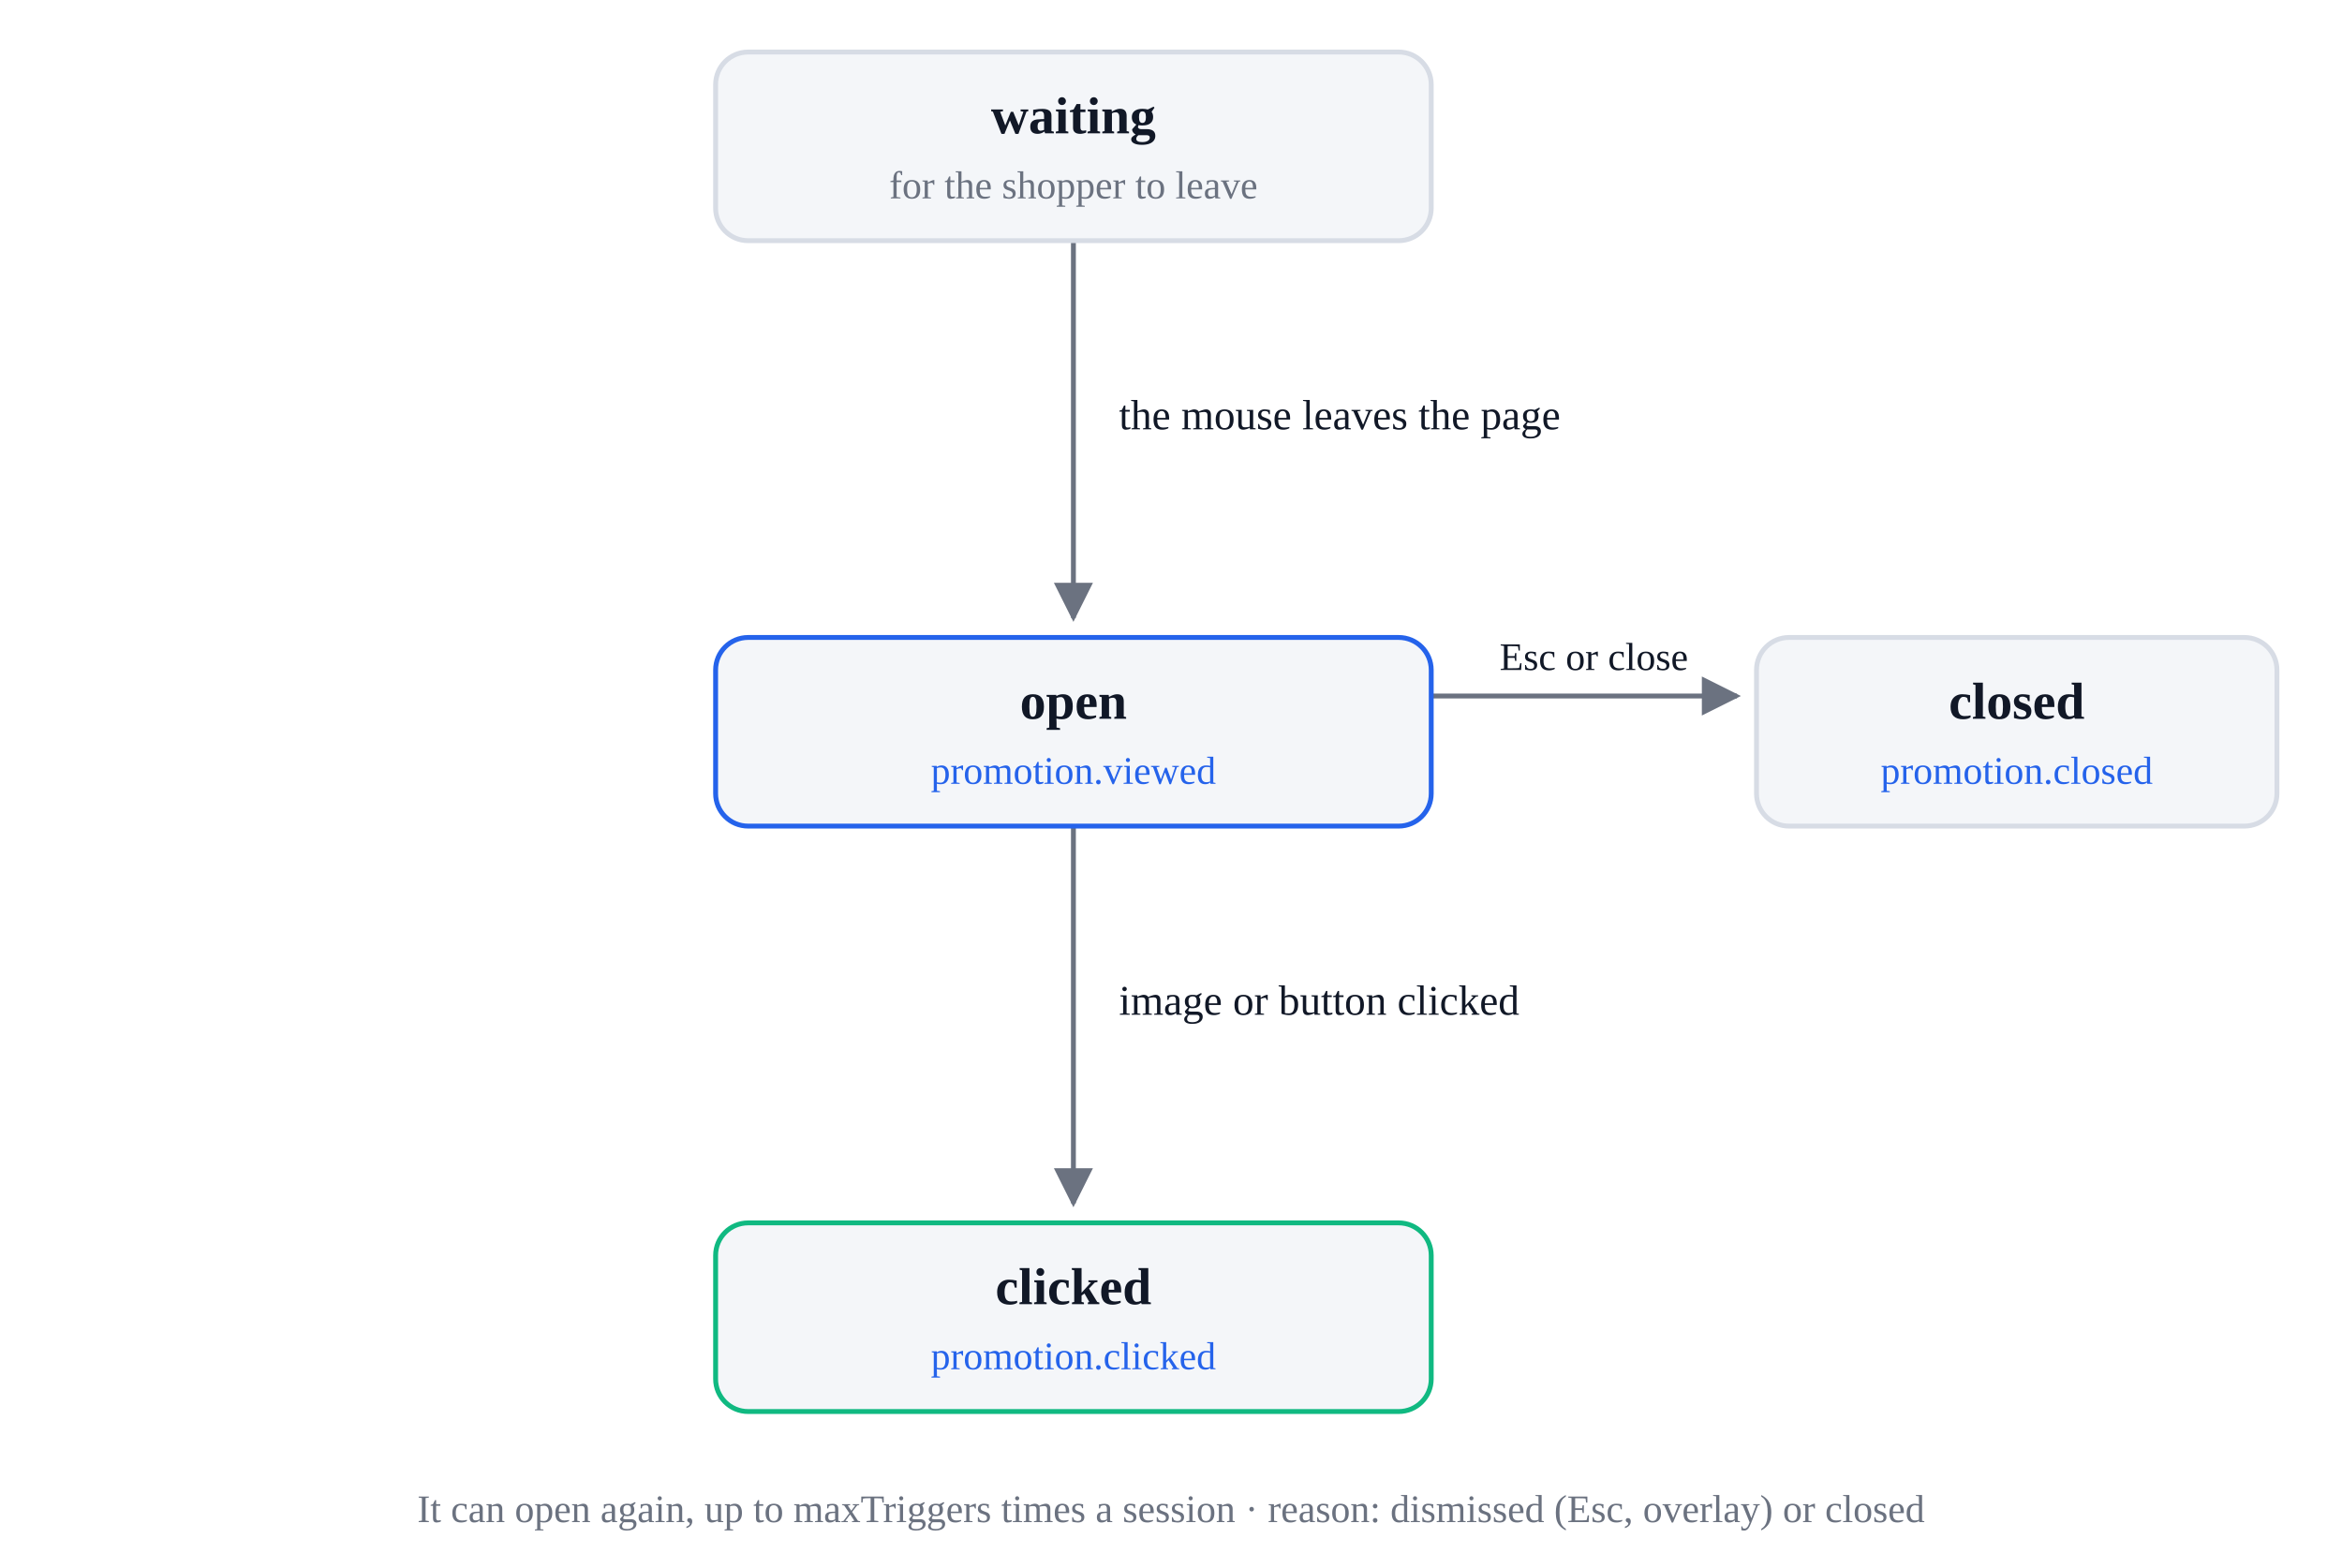
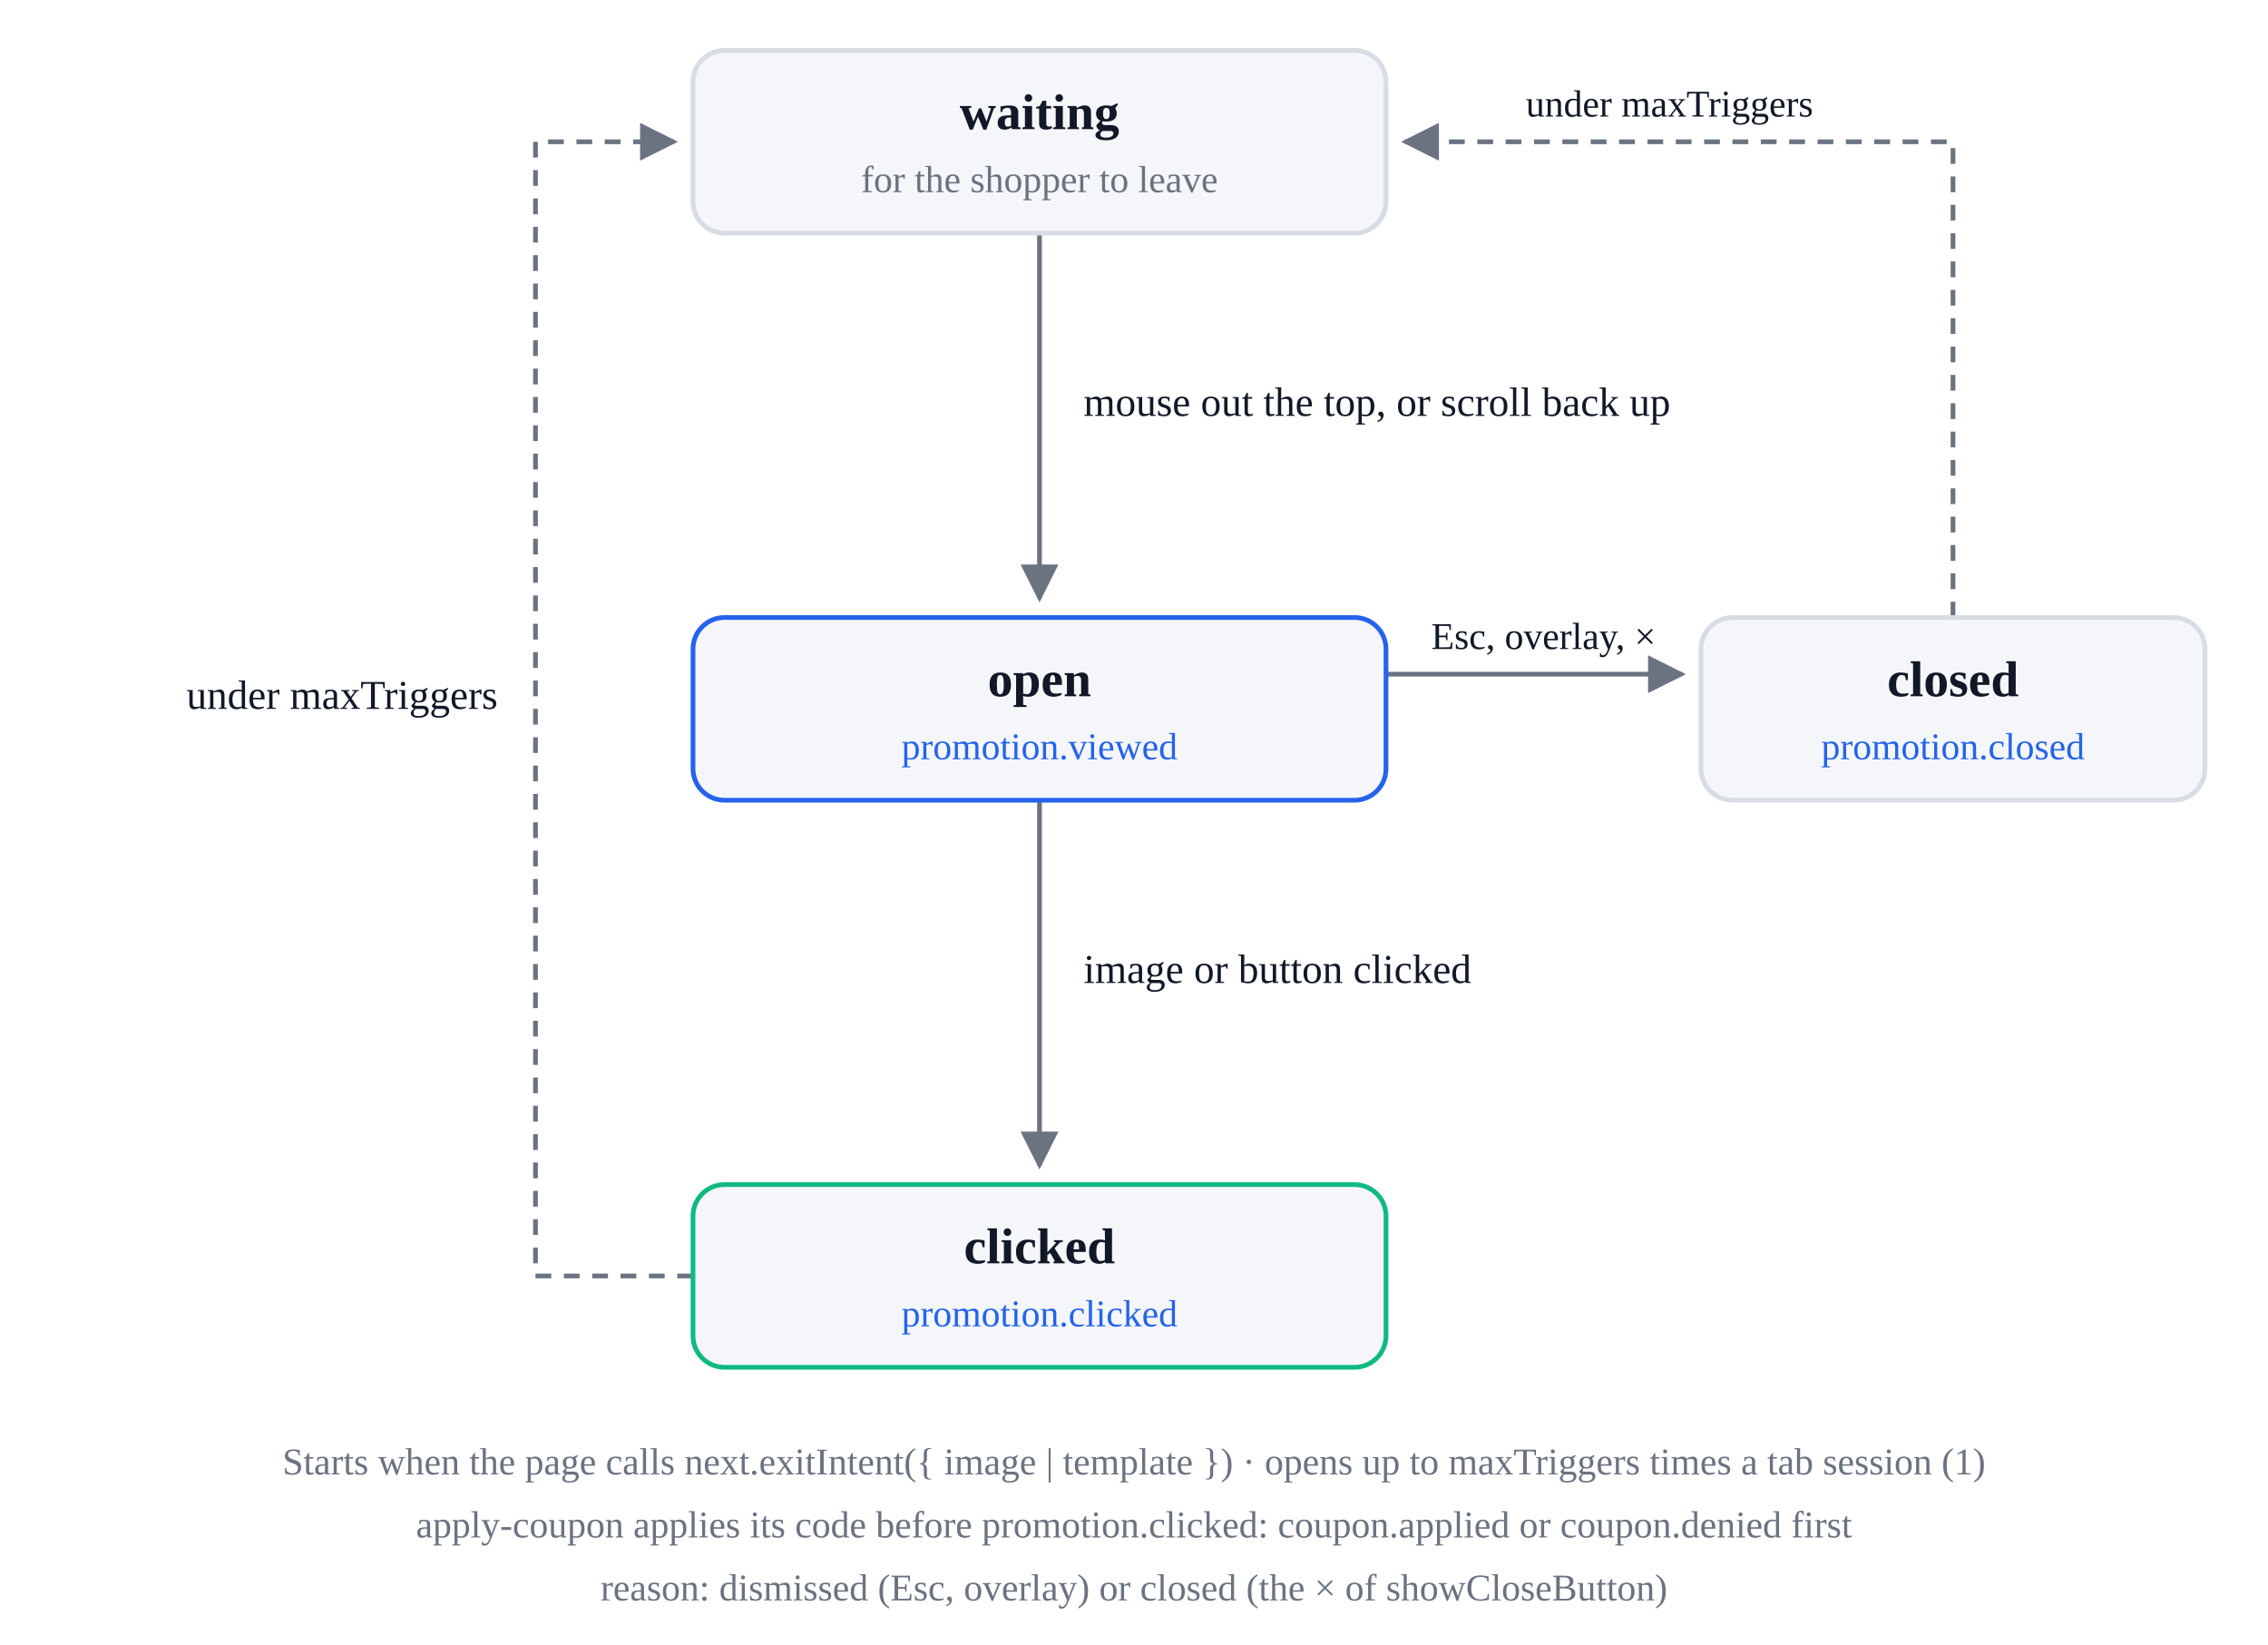
- <svg xmlns="http://www.w3.org/2000/svg" viewBox="0 0 720 482" width="720" height="482" role="img" aria-labelledby="promotions-lifecycle-title promotions-lifecycle-desc" style="font-family: var(--clean-font-body, system-ui, sans-serif)">
+ <svg xmlns="http://www.w3.org/2000/svg" viewBox="0 0 720 522" width="720" height="522" role="img" aria-labelledby="promotions-lifecycle-title promotions-lifecycle-desc" style="font-family: var(--clean-font-body, system-ui, sans-serif)">
  <defs>
    <marker id="promotions-lifecycle-arrow" viewBox="0 0 10 10" refX="9" refY="5" markerWidth="8" markerHeight="8" orient="auto-start-reverse">
      <path d="M0,0 L10,5 L0,10 z" style="fill: var(--clean-fg-muted, #6b7280)" />
    </marker>
  </defs>
  <g>
    <path d="M330 74 V190" marker-end="url(#promotions-lifecycle-arrow)" style="fill: none; stroke: var(--clean-fg-muted, #6b7280); stroke-width: 1.5" />
-     <text x="344" y="132" text-anchor="start" style="fill: var(--clean-fg, #111827); font-size: 13px">the mouse leaves the page</text>
+     <text x="344" y="132" text-anchor="start" style="fill: var(--clean-fg, #111827); font-size: 13px">mouse out the top, or scroll back up</text>
    <path d="M330 254 V370" marker-end="url(#promotions-lifecycle-arrow)" style="fill: none; stroke: var(--clean-fg-muted, #6b7280); stroke-width: 1.5" />
    <text x="344" y="312" text-anchor="start" style="fill: var(--clean-fg, #111827); font-size: 13px">image or button clicked</text>
    <path d="M440 214 H534" marker-end="url(#promotions-lifecycle-arrow)" style="fill: none; stroke: var(--clean-fg-muted, #6b7280); stroke-width: 1.5" />
-     <text x="490" y="206" text-anchor="middle" style="fill: var(--clean-fg, #111827); font-size: 12px">Esc or close</text>
+     <text x="490" y="206" text-anchor="middle" style="fill: var(--clean-fg, #111827); font-size: 12px">Esc, overlay, ×</text>
+     <path d="M220 405 H170 V45 H214" marker-end="url(#promotions-lifecycle-arrow)" style="fill: none; stroke: var(--clean-fg-muted, #6b7280); stroke-width: 1.5; stroke-dasharray: 5 4" />
+     <text x="158" y="225" text-anchor="end" style="fill: var(--clean-fg, #111827); font-size: 13px">under maxTriggers</text>
+     <path d="M620 196 V45 H446" marker-end="url(#promotions-lifecycle-arrow)" style="fill: none; stroke: var(--clean-fg-muted, #6b7280); stroke-width: 1.5; stroke-dasharray: 5 4" />
+     <text x="530" y="37" text-anchor="middle" style="fill: var(--clean-fg, #111827); font-size: 12px">under maxTriggers</text>
  </g>
  <g text-anchor="middle">
    <rect x="220" y="16" width="220" height="58" rx="10" style="fill: var(--clean-bg-muted, #f4f6f9); stroke: var(--clean-border, #d7dce5); stroke-width: 1.5" />
    <text x="330" y="41" style="fill: var(--clean-fg, #111827); font-size: 16px; font-weight: 600">waiting</text>
    <text x="330" y="61" style="fill: var(--clean-fg-muted, #6b7280); font-size: 12px">for the shopper to leave</text>
    <rect x="220" y="196" width="220" height="58" rx="10" style="fill: var(--clean-bg-muted, #f4f6f9); stroke: var(--clean-accent, #2563eb); stroke-width: 1.5" />
    <text x="330" y="221" style="fill: var(--clean-fg, #111827); font-size: 16px; font-weight: 600">open</text>
    <text x="330" y="241" style="fill: var(--clean-accent, #2563eb); font-size: 12px; font-family: var(--clean-font-mono, ui-monospace, monospace)">promotion.viewed</text>
    <rect x="220" y="376" width="220" height="58" rx="10" style="fill: var(--clean-bg-muted, #f4f6f9); stroke: var(--color-emerald-500, #10b981); stroke-width: 1.5" />
    <text x="330" y="401" style="fill: var(--clean-fg, #111827); font-size: 16px; font-weight: 600">clicked</text>
    <text x="330" y="421" style="fill: var(--clean-accent, #2563eb); font-size: 12px; font-family: var(--clean-font-mono, ui-monospace, monospace)">promotion.clicked</text>
    <rect x="540" y="196" width="160" height="58" rx="10" style="fill: var(--clean-bg-muted, #f4f6f9); stroke: var(--clean-border, #d7dce5); stroke-width: 1.5" />
    <text x="620" y="221" style="fill: var(--clean-fg, #111827); font-size: 16px; font-weight: 600">closed</text>
    <text x="620" y="241" style="fill: var(--clean-accent, #2563eb); font-size: 12px; font-family: var(--clean-font-mono, ui-monospace, monospace)">promotion.closed</text>
  </g>
  <text x="360" y="468" text-anchor="middle" style="font-size: 12px">
-     <tspan style="fill: var(--clean-fg-muted, #6b7280)">It can open again, up to maxTriggers times a session · reason: dismissed (Esc, overlay) or closed</tspan>
+     <tspan style="fill: var(--clean-fg-muted, #6b7280)">Starts when the page calls next.exitIntent({ image | template }) · opens up to maxTriggers times a tab session (1)</tspan>
+   </text>
+   <text x="360" y="488" text-anchor="middle" style="font-size: 12px">
+     <tspan style="fill: var(--clean-fg-muted, #6b7280)">apply-coupon applies its code before promotion.clicked: coupon.applied or coupon.denied first</tspan>
+   </text>
+   <text x="360" y="508" text-anchor="middle" style="font-size: 12px">
+     <tspan style="fill: var(--clean-fg-muted, #6b7280)">reason: dismissed (Esc, overlay) or closed (the × of showCloseButton)</tspan>
  </text>
</svg>
